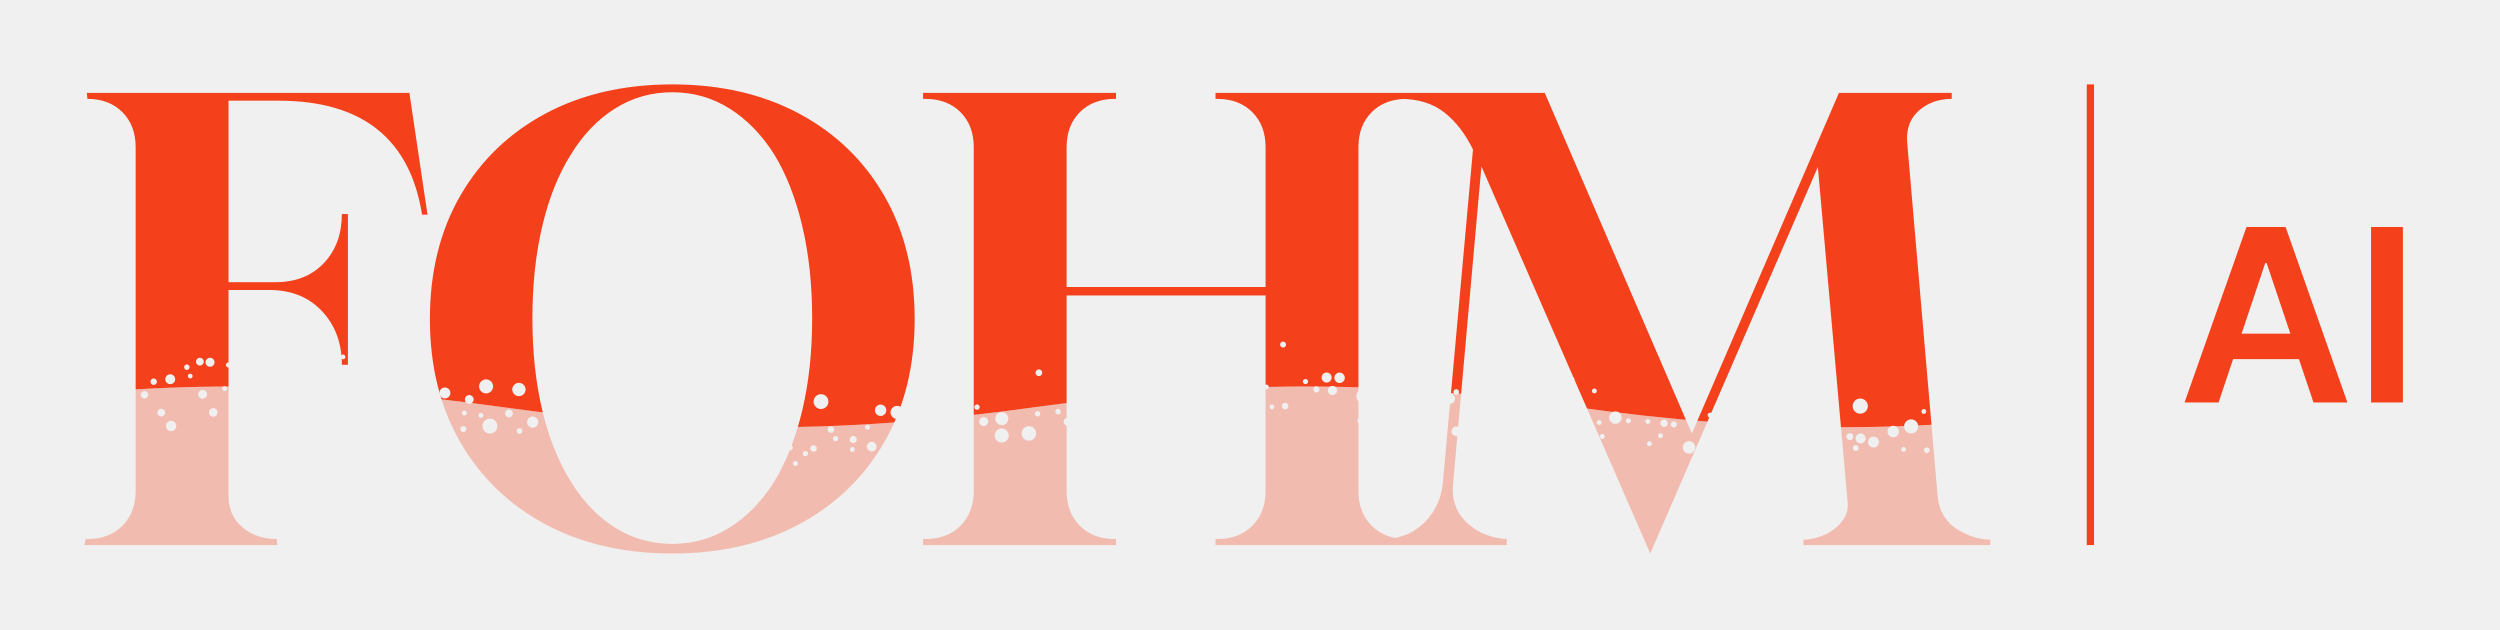
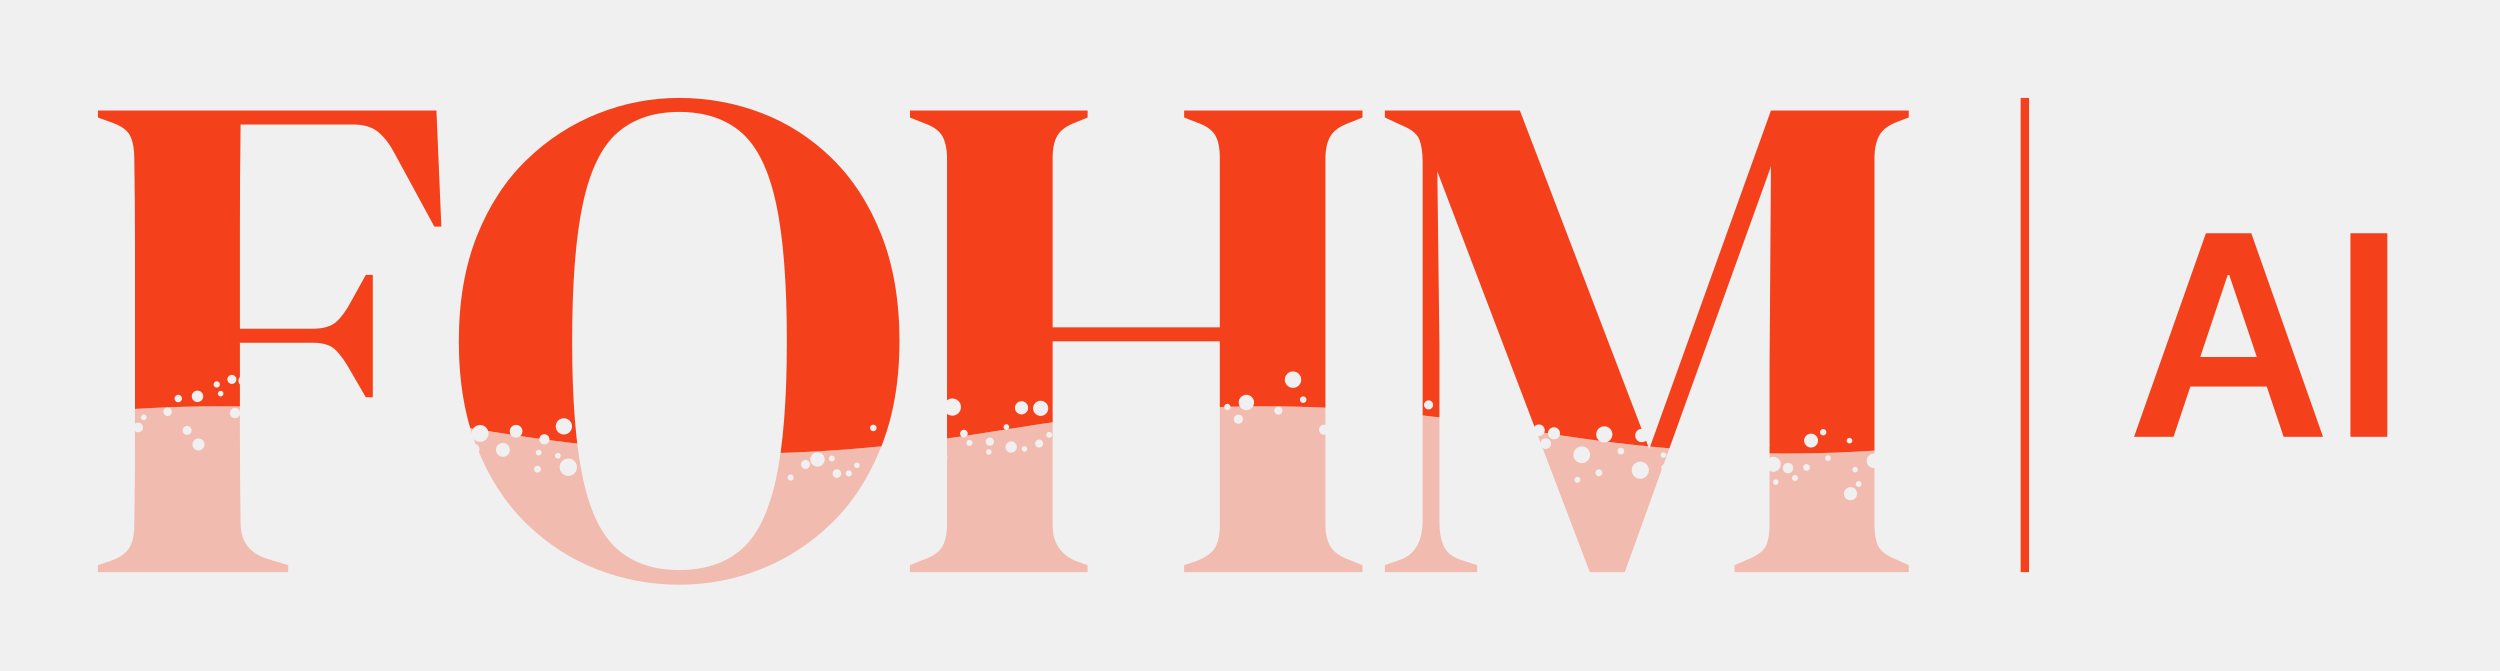
- <svg xmlns="http://www.w3.org/2000/svg" viewBox="0 0 829.267 208.8" width="829.267" height="208.8">
+ <svg xmlns="http://www.w3.org/2000/svg" viewBox="0 0 714.867 191.6" width="714.867" height="191.6">
  <defs>
    <clipPath id="up14">
-       <path d="M-12.00 134.96 C52.85 125.96 101.20 125.96 166.05 134.96 C230.90 143.96 279.25 143.96 344.10 134.96 C408.95 125.96 457.30 125.96 522.15 134.96 C587.00 143.96 635.35 143.96 700.20 134.96 L700.20 -12.00 L-12.00 -12.00 Z" />
+       <path d="M-12.00 122.92 C42.43 113.92 83.02 113.92 137.45 122.92 C191.88 131.92 232.47 131.92 286.90 122.92 C341.33 113.92 381.92 113.92 436.35 122.92 C490.78 131.92 531.37 131.92 585.80 122.92 L585.80 -12.00 L-12.00 -12.00 Z" />
    </clipPath>
    <clipPath id="dn14">
-       <path d="M-12.00 134.96 C52.85 125.96 101.20 125.96 166.05 134.96 C230.90 143.96 279.25 143.96 344.10 134.96 C408.95 125.96 457.30 125.96 522.15 134.96 C587.00 143.96 635.35 143.96 700.20 134.96 L700.20 220.80 L-12.00 220.80 Z" />
+       <path d="M-12.00 122.92 C42.43 113.92 83.02 113.92 137.45 122.92 C191.88 131.92 232.47 131.92 286.90 122.92 C341.33 113.92 381.92 113.92 436.35 122.92 C490.78 131.92 531.37 131.92 585.80 122.92 L585.80 203.60 L-12.00 203.60 Z" />
    </clipPath>
-     <mask id="fm14" maskUnits="userSpaceOnUse" x="-12.00" y="-12.00" width="712.20" height="232.80">
-       <rect x="-12.00" y="-12.00" width="712.20" height="232.80" fill="#fff" />
+     <mask id="fm14" maskUnits="userSpaceOnUse" x="-12.00" y="-12.00" width="597.80" height="215.60">
+       <rect x="-12.00" y="-12.00" width="597.80" height="215.60" fill="#fff" />
      <g fill="#000">
-         <circle cx="28.14" cy="135.29" r="0.92" />
-         <circle cx="32.50" cy="129.26" r="0.80" />
-         <circle cx="39.51" cy="136.04" r="1.39" />
-         <circle cx="36.76" cy="128.40" r="0.80" />
-         <circle cx="41.12" cy="132.79" r="0.82" />
-         <circle cx="47.92" cy="130.95" r="1.22" />
-         <circle cx="50.98" cy="126.61" r="1.07" />
-         <circle cx="53.50" cy="136.87" r="1.28" />
-         <circle cx="56.47" cy="125.79" r="1.64" />
-         <circle cx="56.76" cy="141.29" r="1.72" />
-         <circle cx="63.10" cy="124.75" r="0.80" />
-         <circle cx="61.98" cy="121.79" r="0.91" />
-         <circle cx="66.30" cy="119.96" r="1.29" />
-         <circle cx="67.21" cy="130.79" r="1.47" />
-         <circle cx="70.74" cy="136.81" r="1.43" />
-         <circle cx="69.67" cy="120.17" r="1.49" />
-         <circle cx="74.52" cy="128.92" r="0.80" />
-         <circle cx="75.80" cy="121.06" r="0.86" />
-         <circle cx="82.08" cy="134.15" r="1.23" />
-         <circle cx="82.34" cy="127.43" r="2.07" />
-         <circle cx="89.88" cy="133.75" r="0.80" />
-         <circle cx="96.80" cy="126.67" r="1.50" />
-         <circle cx="94.80" cy="134.49" r="1.79" />
-         <circle cx="98.25" cy="123.17" r="0.81" />
-         <circle cx="98.21" cy="129.68" r="0.80" />
-         <circle cx="103.21" cy="131.95" r="0.80" />
-         <circle cx="103.39" cy="138.53" r="0.96" />
-         <circle cx="109.06" cy="131.19" r="0.87" />
-         <circle cx="109.54" cy="138.12" r="0.81" />
-         <circle cx="113.77" cy="118.38" r="0.80" />
-         <circle cx="116.20" cy="121.80" r="0.87" />
-         <circle cx="119.31" cy="117.65" r="1.19" />
-         <circle cx="118.67" cy="135.25" r="2.51" />
-         <circle cx="124.13" cy="125.81" r="0.82" />
-         <circle cx="125.94" cy="129.61" r="1.79" />
-         <circle cx="130.07" cy="134.61" r="2.03" />
-         <circle cx="132.64" cy="137.85" r="0.80" />
-         <circle cx="135.55" cy="137.18" r="1.55" />
-         <circle cx="137.28" cy="131.69" r="2.41" />
-         <circle cx="140.00" cy="134.05" r="0.85" />
-         <circle cx="143.81" cy="136.65" r="1.99" />
-         <circle cx="147.58" cy="130.35" r="1.82" />
-         <circle cx="153.70" cy="142.32" r="1.00" />
-         <circle cx="154.03" cy="137.00" r="0.83" />
-         <circle cx="159.52" cy="137.79" r="0.82" />
-         <circle cx="155.66" cy="132.50" r="1.46" />
-         <circle cx="162.51" cy="141.34" r="2.48" />
-         <circle cx="161.24" cy="128.17" r="2.33" />
-         <circle cx="168.84" cy="137.15" r="1.30" />
-         <circle cx="172.33" cy="142.96" r="0.95" />
-         <circle cx="172.13" cy="129.20" r="2.21" />
-         <circle cx="176.69" cy="140.02" r="1.85" />
-         <circle cx="181.82" cy="135.87" r="1.63" />
-         <circle cx="186.65" cy="139.09" r="0.86" />
-         <circle cx="186.17" cy="148.19" r="1.73" />
-         <circle cx="191.01" cy="135.63" r="1.36" />
-         <circle cx="192.97" cy="140.92" r="1.20" />
-         <circle cx="196.24" cy="149.60" r="1.56" />
-         <circle cx="199.09" cy="140.77" r="0.81" />
-         <circle cx="202.39" cy="143.06" r="1.49" />
-         <circle cx="207.13" cy="141.61" r="0.82" />
-         <circle cx="207.41" cy="136.45" r="2.46" />
-         <circle cx="209.05" cy="129.75" r="1.00" />
-         <circle cx="209.76" cy="144.71" r="1.04" />
-         <circle cx="215.42" cy="129.74" r="0.84" />
-         <circle cx="215.25" cy="148.20" r="1.05" />
-         <circle cx="221.15" cy="145.05" r="0.80" />
-         <circle cx="221.12" cy="133.18" r="2.48" />
-         <circle cx="226.08" cy="148.29" r="0.88" />
-         <circle cx="230.35" cy="144.75" r="1.27" />
-         <circle cx="239.31" cy="149.14" r="1.23" />
-         <circle cx="237.85" cy="144.29" r="0.86" />
-         <circle cx="245.04" cy="147.26" r="0.80" />
-         <circle cx="242.71" cy="149.86" r="0.89" />
-         <circle cx="249.73" cy="136.00" r="0.94" />
-         <circle cx="247.23" cy="148.13" r="1.23" />
-         <circle cx="253.58" cy="151.08" r="1.91" />
-         <circle cx="255.53" cy="141.98" r="1.97" />
-         <circle cx="259.23" cy="149.63" r="0.94" />
-         <circle cx="262.22" cy="148.55" r="0.80" />
-         <circle cx="263.88" cy="153.74" r="0.82" />
-         <circle cx="267.17" cy="150.47" r="0.89" />
-         <circle cx="269.85" cy="148.75" r="1.08" />
-         <circle cx="272.33" cy="133.21" r="2.46" />
-         <circle cx="275.62" cy="142.48" r="1.10" />
-         <circle cx="277.20" cy="145.50" r="0.87" />
-         <circle cx="282.74" cy="149.09" r="0.80" />
-         <circle cx="283.03" cy="145.78" r="1.19" />
-         <circle cx="289.14" cy="148.15" r="1.61" />
-         <circle cx="287.77" cy="141.71" r="0.82" />
-         <circle cx="292.94" cy="149.35" r="0.80" />
-         <circle cx="292.10" cy="136.09" r="1.89" />
-         <circle cx="297.14" cy="148.14" r="1.15" />
-         <circle cx="297.57" cy="136.79" r="2.17" />
-         <circle cx="300.02" cy="145.79" r="0.85" />
-         <circle cx="307.59" cy="136.09" r="1.39" />
-         <circle cx="309.50" cy="142.08" r="1.66" />
-         <circle cx="313.10" cy="141.79" r="0.87" />
-         <circle cx="315.92" cy="138.45" r="1.13" />
-         <circle cx="321.77" cy="134.53" r="0.82" />
-         <circle cx="319.88" cy="140.19" r="0.90" />
-         <circle cx="326.30" cy="139.84" r="1.49" />
-         <circle cx="324.07" cy="135.04" r="0.89" />
-         <circle cx="332.31" cy="138.87" r="2.17" />
-         <circle cx="332.27" cy="144.46" r="2.34" />
-         <circle cx="341.28" cy="143.77" r="2.40" />
-         <circle cx="344.60" cy="123.65" r="1.12" />
-         <circle cx="344.18" cy="137.26" r="0.90" />
-         <circle cx="350.96" cy="136.53" r="0.91" />
-         <circle cx="356.40" cy="134.53" r="2.20" />
-         <circle cx="354.11" cy="139.91" r="1.31" />
-         <circle cx="365.54" cy="135.79" r="1.16" />
-         <circle cx="369.73" cy="125.00" r="2.35" />
-         <circle cx="367.00" cy="133.56" r="1.07" />
-         <circle cx="372.64" cy="130.55" r="0.94" />
-         <circle cx="378.63" cy="139.31" r="1.45" />
-         <circle cx="380.02" cy="133.48" r="0.99" />
-         <circle cx="384.83" cy="133.89" r="1.14" />
-         <circle cx="381.56" cy="129.13" r="2.58" />
-         <circle cx="386.96" cy="131.73" r="0.94" />
-         <circle cx="387.65" cy="122.28" r="0.87" />
-         <circle cx="392.31" cy="126.38" r="1.02" />
-         <circle cx="391.30" cy="133.85" r="0.93" />
-         <circle cx="399.05" cy="131.37" r="1.15" />
-         <circle cx="397.38" cy="129.51" r="0.85" />
-         <circle cx="403.89" cy="132.98" r="2.41" />
-         <circle cx="402.29" cy="136.60" r="0.80" />
-         <circle cx="408.50" cy="124.67" r="1.30" />
-         <circle cx="413.77" cy="132.02" r="0.81" />
-         <circle cx="415.73" cy="127.39" r="1.08" />
-         <circle cx="420.05" cy="128.36" r="0.81" />
-         <circle cx="421.93" cy="134.96" r="0.80" />
-         <circle cx="425.61" cy="114.30" r="0.99" />
-         <circle cx="426.30" cy="134.69" r="1.08" />
-         <circle cx="433.04" cy="126.57" r="0.86" />
-         <circle cx="436.67" cy="129.16" r="1.02" />
-         <circle cx="441.99" cy="129.53" r="1.52" />
-         <circle cx="440.05" cy="125.23" r="1.67" />
-         <circle cx="444.35" cy="125.32" r="1.73" />
-         <circle cx="451.06" cy="139.51" r="0.85" />
-         <circle cx="452.30" cy="131.44" r="2.39" />
-         <circle cx="457.19" cy="136.55" r="0.99" />
-         <circle cx="458.74" cy="123.57" r="2.32" />
-         <circle cx="459.51" cy="129.22" r="2.34" />
-         <circle cx="463.48" cy="128.45" r="0.97" />
-         <circle cx="469.03" cy="134.24" r="2.45" />
-         <circle cx="469.49" cy="123.05" r="1.92" />
-         <circle cx="475.99" cy="133.16" r="0.97" />
-         <circle cx="475.65" cy="129.08" r="0.80" />
-         <circle cx="480.88" cy="132.25" r="1.75" />
-         <circle cx="483.05" cy="130.03" r="0.93" />
-         <circle cx="483.10" cy="143.06" r="1.61" />
-         <circle cx="490.57" cy="132.62" r="0.80" />
-         <circle cx="488.70" cy="122.05" r="0.80" />
-         <circle cx="493.32" cy="137.25" r="2.42" />
-         <circle cx="498.83" cy="132.97" r="1.86" />
-         <circle cx="497.85" cy="125.08" r="0.92" />
-         <circle cx="502.19" cy="136.97" r="1.80" />
-         <circle cx="505.12" cy="126.93" r="0.80" />
-         <circle cx="507.06" cy="133.71" r="2.14" />
-         <circle cx="507.79" cy="139.46" r="0.80" />
-         <circle cx="513.28" cy="138.84" r="0.86" />
-         <circle cx="511.28" cy="135.66" r="1.50" />
-         <circle cx="517.87" cy="127.65" r="1.99" />
-         <circle cx="516.58" cy="136.30" r="0.97" />
-         <circle cx="522.71" cy="134.24" r="0.82" />
-         <circle cx="521.33" cy="125.91" r="0.92" />
-         <circle cx="529.16" cy="146.76" r="1.88" />
-         <circle cx="528.86" cy="129.68" r="0.81" />
-         <circle cx="530.48" cy="140.15" r="0.80" />
-         <circle cx="531.49" cy="144.79" r="0.83" />
-         <circle cx="535.84" cy="138.53" r="2.07" />
-         <circle cx="540.17" cy="139.56" r="0.85" />
-         <circle cx="547.11" cy="147.18" r="0.80" />
-         <circle cx="546.59" cy="139.81" r="0.83" />
-         <circle cx="550.78" cy="144.52" r="0.80" />
-         <circle cx="551.98" cy="140.38" r="1.23" />
-         <circle cx="555.23" cy="140.78" r="1.01" />
-         <circle cx="560.26" cy="148.40" r="2.07" />
-         <circle cx="562.41" cy="135.04" r="0.84" />
-         <circle cx="565.44" cy="145.50" r="1.03" />
-         <circle cx="567.24" cy="137.71" r="0.82" />
-         <circle cx="569.88" cy="141.93" r="0.81" />
-         <circle cx="572.10" cy="146.30" r="1.15" />
-         <circle cx="576.42" cy="147.47" r="0.81" />
-         <circle cx="581.70" cy="147.18" r="1.11" />
-         <circle cx="578.64" cy="150.18" r="0.99" />
-         <circle cx="584.42" cy="141.68" r="1.81" />
-         <circle cx="588.09" cy="143.05" r="1.17" />
-         <circle cx="594.80" cy="154.36" r="1.72" />
-         <circle cx="593.62" cy="147.94" r="1.23" />
-         <circle cx="598.99" cy="141.86" r="1.02" />
-         <circle cx="598.14" cy="138.72" r="1.05" />
-         <circle cx="603.83" cy="142.57" r="1.74" />
-         <circle cx="608.84" cy="146.61" r="0.81" />
-         <circle cx="609.91" cy="145.00" r="0.80" />
-         <circle cx="613.62" cy="144.81" r="1.16" />
-         <circle cx="615.58" cy="148.61" r="0.97" />
-         <circle cx="617.17" cy="145.43" r="1.65" />
-         <circle cx="617.06" cy="134.71" r="2.52" />
-         <circle cx="621.46" cy="146.64" r="1.82" />
-         <circle cx="628.01" cy="143.16" r="1.90" />
-         <circle cx="631.44" cy="149.06" r="0.80" />
-         <circle cx="633.94" cy="141.44" r="2.34" />
-         <circle cx="638.15" cy="136.49" r="0.81" />
-         <circle cx="639.13" cy="149.36" r="0.95" />
-         <circle cx="642.92" cy="140.74" r="0.81" />
-         <circle cx="642.71" cy="145.98" r="0.99" />
-         <circle cx="646.97" cy="141.06" r="0.96" />
-         <circle cx="646.21" cy="144.44" r="0.83" />
-         <circle cx="652.34" cy="142.58" r="1.41" />
-         <circle cx="650.60" cy="133.92" r="1.47" />
-         <circle cx="655.33" cy="138.48" r="1.36" />
-         <circle cx="654.89" cy="145.76" r="0.85" />
+         <circle cx="28.14" cy="121.69" r="0.92" />
+         <circle cx="32.50" cy="116.26" r="0.80" />
+         <circle cx="39.51" cy="122.23" r="1.39" />
+         <circle cx="36.76" cy="115.46" r="0.80" />
+         <circle cx="41.12" cy="119.34" r="0.82" />
+         <circle cx="47.92" cy="117.75" r="1.22" />
+         <circle cx="50.98" cy="113.96" r="1.07" />
+         <circle cx="53.50" cy="123.07" r="1.28" />
+         <circle cx="56.47" cy="113.33" r="1.64" />
+         <circle cx="56.76" cy="127.09" r="1.72" />
+         <circle cx="63.10" cy="112.56" r="0.80" />
+         <circle cx="61.98" cy="109.93" r="0.91" />
+         <circle cx="66.30" cy="108.49" r="1.29" />
+         <circle cx="67.21" cy="118.10" r="1.47" />
+         <circle cx="70.74" cy="123.65" r="1.43" />
+         <circle cx="69.67" cy="108.88" r="1.49" />
+         <circle cx="74.52" cy="116.89" r="0.80" />
+         <circle cx="75.80" cy="109.92" r="0.86" />
+         <circle cx="82.08" cy="121.81" r="1.23" />
+         <circle cx="82.34" cy="115.85" r="2.07" />
+         <circle cx="89.88" cy="122.10" r="0.80" />
+         <circle cx="96.80" cy="116.16" r="1.50" />
+         <circle cx="94.80" cy="123.10" r="1.79" />
+         <circle cx="98.25" cy="113.42" r="0.81" />
+         <circle cx="98.21" cy="119.20" r="0.80" />
+         <circle cx="103.21" cy="121.59" r="0.80" />
+         <circle cx="103.39" cy="127.43" r="0.96" />
+         <circle cx="109.06" cy="121.30" r="0.87" />
+         <circle cx="109.54" cy="127.46" r="0.81" />
+         <circle cx="113.77" cy="110.33" r="0.80" />
+         <circle cx="116.20" cy="113.36" r="0.87" />
+         <circle cx="119.31" cy="110.07" r="1.19" />
+         <circle cx="118.67" cy="125.69" r="2.51" />
+         <circle cx="124.13" cy="117.69" r="0.82" />
+         <circle cx="125.94" cy="121.06" r="1.79" />
+         <circle cx="130.07" cy="125.86" r="2.03" />
+         <circle cx="132.64" cy="129.09" r="0.80" />
+         <circle cx="135.55" cy="128.49" r="1.55" />
+         <circle cx="137.28" cy="123.94" r="2.41" />
+         <circle cx="143.81" cy="128.64" r="1.99" />
+         <circle cx="147.58" cy="123.31" r="1.82" />
+         <circle cx="153.70" cy="134.16" r="1.00" />
+         <circle cx="154.03" cy="129.43" r="0.83" />
+         <circle cx="159.52" cy="130.32" r="0.82" />
+         <circle cx="155.66" cy="125.63" r="1.46" />
+         <circle cx="162.51" cy="133.60" r="2.48" />
+         <circle cx="161.24" cy="121.92" r="2.33" />
+         <circle cx="168.84" cy="129.97" r="1.30" />
+         <circle cx="172.33" cy="135.16" r="0.95" />
+         <circle cx="172.13" cy="122.95" r="2.21" />
+         <circle cx="176.69" cy="132.53" r="1.85" />
+         <circle cx="181.82" cy="128.77" r="1.63" />
+         <circle cx="186.65" cy="131.49" r="0.86" />
+         <circle cx="186.17" cy="139.56" r="1.73" />
+         <circle cx="191.01" cy="128.22" r="1.36" />
+         <circle cx="192.97" cy="132.92" r="1.20" />
+         <circle cx="196.24" cy="140.37" r="1.56" />
+         <circle cx="199.09" cy="132.22" r="0.81" />
+         <circle cx="202.39" cy="134.26" r="1.49" />
+         <circle cx="207.13" cy="132.61" r="0.82" />
+         <circle cx="207.41" cy="128.03" r="2.46" />
+         <circle cx="209.05" cy="121.66" r="1.00" />
+         <circle cx="209.76" cy="134.93" r="1.04" />
+         <circle cx="215.42" cy="121.18" r="0.84" />
+         <circle cx="215.25" cy="137.56" r="1.05" />
+         <circle cx="221.15" cy="134.25" r="0.80" />
+         <circle cx="221.12" cy="123.71" r="2.48" />
+         <circle cx="226.08" cy="136.56" r="0.88" />
+         <circle cx="230.35" cy="132.82" r="1.27" />
+         <circle cx="233.76" cy="131.38" r="2.06" />
+         <circle cx="239.31" cy="135.42" r="1.23" />
+         <circle cx="237.85" cy="131.11" r="0.86" />
+         <circle cx="245.04" cy="133.06" r="0.80" />
+         <circle cx="242.71" cy="135.37" r="0.89" />
+         <circle cx="249.73" cy="122.37" r="0.94" />
+         <circle cx="253.58" cy="135.04" r="1.91" />
+         <circle cx="255.53" cy="126.97" r="1.97" />
+         <circle cx="259.23" cy="133.04" r="0.94" />
+         <circle cx="262.22" cy="131.37" r="0.80" />
+         <circle cx="263.88" cy="135.99" r="0.82" />
+         <circle cx="267.17" cy="132.39" r="0.89" />
+         <circle cx="269.85" cy="130.86" r="1.08" />
+         <circle cx="272.33" cy="116.40" r="2.46" />
+         <circle cx="275.62" cy="123.98" r="1.10" />
+         <circle cx="277.20" cy="126.65" r="0.87" />
+         <circle cx="282.74" cy="129.23" r="0.80" />
+         <circle cx="283.03" cy="126.29" r="1.19" />
+         <circle cx="289.14" cy="127.83" r="1.61" />
+         <circle cx="287.77" cy="122.11" r="0.82" />
+         <circle cx="292.94" cy="128.37" r="0.80" />
+         <circle cx="292.10" cy="116.61" r="1.89" />
+         <circle cx="297.14" cy="126.83" r="1.15" />
+         <circle cx="297.57" cy="116.76" r="2.17" />
+         <circle cx="300.02" cy="124.35" r="0.85" />
+         <circle cx="307.59" cy="115.40" r="1.39" />
+         <circle cx="309.50" cy="120.46" r="1.66" />
+         <circle cx="313.10" cy="120.20" r="0.87" />
+         <circle cx="315.92" cy="117.05" r="1.13" />
+         <circle cx="321.77" cy="113.47" r="0.82" />
+         <circle cx="319.88" cy="118.48" r="0.90" />
+         <circle cx="326.30" cy="118.15" r="1.49" />
+         <circle cx="324.07" cy="113.89" r="0.89" />
+         <circle cx="332.31" cy="117.35" r="2.17" />
+         <circle cx="341.28" cy="122.07" r="2.40" />
+         <circle cx="344.60" cy="104.54" r="1.12" />
+         <circle cx="344.18" cy="116.62" r="0.90" />
+         <circle cx="350.96" cy="116.37" r="0.91" />
+         <circle cx="356.40" cy="115.09" r="2.20" />
+         <circle cx="354.11" cy="119.86" r="1.31" />
+         <circle cx="365.54" cy="117.42" r="1.16" />
+         <circle cx="369.73" cy="108.56" r="2.35" />
+         <circle cx="372.64" cy="114.27" r="0.94" />
+         <circle cx="378.63" cy="122.88" r="1.45" />
+         <circle cx="380.02" cy="117.71" r="0.99" />
+         <circle cx="384.83" cy="118.96" r="1.14" />
+         <circle cx="386.96" cy="117.99" r="0.94" />
+         <circle cx="387.65" cy="109.60" r="0.87" />
+         <circle cx="392.31" cy="114.22" r="1.02" />
+         <circle cx="391.30" cy="120.85" r="0.93" />
+         <circle cx="399.05" cy="119.65" r="1.15" />
+         <circle cx="397.38" cy="118.00" r="0.85" />
+         <circle cx="403.89" cy="122.11" r="2.41" />
+         <circle cx="402.29" cy="125.33" r="0.80" />
+         <circle cx="408.50" cy="115.78" r="1.30" />
+         <circle cx="413.77" cy="123.34" r="0.81" />
+         <circle cx="415.73" cy="120.26" r="1.08" />
+         <circle cx="420.05" cy="122.14" r="0.81" />
+         <circle cx="421.93" cy="127.99" r="0.80" />
+         <circle cx="425.61" cy="110.65" r="0.99" />
+         <circle cx="426.30" cy="128.74" r="1.08" />
+         <circle cx="433.04" cy="122.49" r="0.86" />
+         <circle cx="436.67" cy="125.69" r="1.02" />
+         <circle cx="441.99" cy="126.85" r="1.52" />
+         <circle cx="440.05" cy="123.04" r="1.67" />
+         <circle cx="444.35" cy="123.90" r="1.73" />
+         <circle cx="451.06" cy="137.20" r="0.85" />
+         <circle cx="452.30" cy="130.04" r="2.39" />
+         <circle cx="457.19" cy="135.20" r="0.99" />
+         <circle cx="458.74" cy="124.21" r="2.32" />
+         <circle cx="463.48" cy="128.99" r="0.97" />
+         <circle cx="469.03" cy="134.46" r="2.45" />
+         <circle cx="469.49" cy="124.53" r="1.92" />
+         <circle cx="475.99" cy="133.74" r="0.97" />
+         <circle cx="475.65" cy="130.12" r="0.80" />
+         <circle cx="480.88" cy="133.06" r="1.75" />
+         <circle cx="483.10" cy="142.67" r="1.61" />
+         <circle cx="490.57" cy="133.31" r="0.80" />
+         <circle cx="488.70" cy="123.93" r="0.80" />
+         <circle cx="493.32" cy="137.21" r="2.42" />
+         <circle cx="498.83" cy="133.09" r="1.86" />
+         <circle cx="497.85" cy="126.09" r="0.92" />
+         <circle cx="502.19" cy="136.20" r="1.80" />
+         <circle cx="505.12" cy="127.29" r="0.80" />
+         <circle cx="507.06" cy="132.76" r="2.14" />
+         <circle cx="507.79" cy="137.86" r="0.80" />
+         <circle cx="513.28" cy="136.67" r="0.86" />
+         <circle cx="511.28" cy="133.85" r="1.50" />
+         <circle cx="517.87" cy="125.99" r="1.99" />
+         <circle cx="516.58" cy="133.67" r="0.97" />
+         <circle cx="522.71" cy="131.00" r="0.82" />
+         <circle cx="521.33" cy="123.60" r="0.92" />
+         <circle cx="529.16" cy="141.17" r="1.88" />
+         <circle cx="528.86" cy="126.01" r="0.81" />
+         <circle cx="530.48" cy="134.29" r="0.80" />
+         <circle cx="531.49" cy="138.40" r="0.83" />
+         <circle cx="535.84" cy="131.76" r="2.07" />
+         <circle cx="540.17" cy="131.52" r="0.85" />
      </g>
    </mask>
  </defs>
  <g mask="url(#fm14)">
    <g clip-path="url(#up14)">
-       <path fill="#F4401B" d="M28.0 180.8 28.4 178.8H29.0Q36.2 178.8 40.6 174.4Q45.0 170.0 45.0 162.8V48.8Q45.0 41.6 40.6 37.2Q36.2 32.8 29.0 32.8L28.8 30.8H135.8L141.8 71.2H140.0Q134.0 33.4 92.4 33.4H75.8V93.6H91.4Q101.4 93.6 107.4 87.3Q113.4 81.0 113.4 71.0H115.4V121.0H113.4Q113.4 110.2 106.8 103.2Q100.2 96.2 89.4 96.2H75.8V164.4Q75.8 171.0 80.4 174.9Q85.0 178.8 91.8 178.8L92.0 180.8ZM223.0 183.6Q199.0 183.6 180.9 173.9Q162.8 164.2 152.7 146.7Q142.6 129.2 142.6 105.8Q142.6 82.4 152.7 64.9Q162.8 47.4 180.9 37.7Q199.0 28.0 223.0 28.0Q247.0 28.0 265.1 37.7Q283.2 47.4 293.3 64.9Q303.4 82.4 303.4 105.8Q303.4 129.2 293.3 146.7Q283.2 164.2 265.1 173.9Q247.0 183.6 223.0 183.6ZM223.0 180.4Q233.4 180.4 242.0 175.0Q250.6 169.6 256.8 159.8Q262.8 150.0 266.1 136.2Q269.4 122.4 269.4 105.6Q269.4 88.8 266.1 74.9Q262.8 61.0 256.8 51.2Q250.6 41.4 242.0 36.0Q233.4 30.6 223.0 30.6Q212.6 30.6 204.0 36.0Q195.4 41.4 189.4 51.2Q183.2 61.0 179.9 74.9Q176.6 88.8 176.6 105.6Q176.6 122.4 179.9 136.2Q183.2 150.0 189.4 159.8Q195.4 169.6 204.0 175.0Q212.6 180.4 223.0 180.4ZM306.2 180.8V178.8H307.0Q314.2 178.8 318.6 174.4Q323.0 170.0 323.0 162.8V48.8Q323.0 41.6 318.6 37.2Q314.2 32.8 307.0 32.8H306.2V30.8H370.2V32.8H369.8Q362.6 32.8 358.2 37.2Q353.8 41.6 353.8 48.8V95.2H419.8V48.8Q419.8 41.6 415.4 37.2Q411.0 32.8 403.8 32.8H403.2V30.8H467.2V32.8H466.6Q459.4 32.8 455.0 37.2Q450.6 41.6 450.6 48.8V162.8Q450.6 170.0 455.0 174.4Q459.4 178.8 466.6 178.8H467.2V180.8H403.2V178.8H403.8Q411.0 178.8 415.4 174.4Q419.8 170.0 419.8 162.8V98.0H353.8V162.8Q353.8 170.0 358.2 174.4Q362.6 178.8 369.8 178.8H370.2V180.8ZM547.4 183.6 491.4 55.2 482.0 160.4Q481.2 168.4 486.6 173.4Q492.0 178.4 499.8 178.8V180.8H459.8V178.8Q467.4 178.4 472.6 173.2Q477.8 168.0 478.6 160.2L488.6 49.6Q484.8 41.8 479.1 37.3Q473.4 32.8 464.4 32.8V30.8H512.4L561.2 143.8L610.0 30.8H647.4V32.8Q641.0 32.8 636.6 36.6Q632.2 40.4 632.6 47.0L642.8 165.4Q643.8 172.2 649.3 175.6Q654.8 179.0 660.2 179.0V180.8H598.2V179.0Q601.6 179.0 605.2 177.4Q608.8 175.8 611.1 172.8Q613.4 169.8 612.8 165.8L603.0 55.4Z" />
+       <path fill="#F4401B" d="M28.0 163.6V161.6L31.6 160.4Q35.6 159.0 37.0 156.6Q38.4 154.2 38.4 150.2Q38.6 138.2 38.6 126Q38.6 113.8 38.6 101.6V93.6Q38.6 81.6 38.6 69.5Q38.6 57.4 38.4 45.4Q38.4 41.4 37.3 39Q36.2 36.6 32.4 35.2L28.0 33.6V31.6H124.8L126.2 64.8H124.2L112.8 43.8Q110.8 40 108.2 37.8Q105.6 35.6 101.0 35.6H68.8Q68.6 49.8 68.6 64.6Q68.6 79.4 68.6 94H89.4Q94.0 94 96.2 92Q98.4 90 100.4 86.2L104.6 78.6H106.6V113.6H104.6L100.2 106.0Q98.2 102.4 96.1 100.2Q94.0 98 89.4 98H68.6Q68.6 112.0 68.6 124.7Q68.6 137.4 68.8 149.6Q68.8 157.4 76.4 159.8L82.4 161.6V163.6ZM194.2 167.2Q182 167.2 170.7 162.8Q159.4 158.4 150.5 149.7Q141.6 141.0 136.4 128.0Q131.2 115.0 131.2 97.6Q131.2 80.4 136.4 67.4Q141.6 54.4 150.6 45.7Q159.6 37 170.9 32.5Q182.2 28.0 194.2 28.0Q206.4 28.0 217.7 32.3Q229 36.6 237.9 45.3Q246.8 54 252 67.1Q257.2 80.2 257.2 97.6Q257.2 114.6 252 127.7Q246.8 140.8 237.9 149.5Q229 158.2 217.7 162.7Q206.4 167.2 194.2 167.2ZM194.2 163.0Q205.2 163.0 212.0 157.1Q218.8 151.2 221.9 136.9Q225 122.6 225 97.6Q225 72.4 221.9 58.1Q218.8 43.8 212.0 37.9Q205.2 32.0 194.2 32.0Q183.4 32.0 176.6 37.9Q169.8 43.8 166.7 58.1Q163.6 72.4 163.6 97.6Q163.6 122.6 166.7 136.9Q169.8 151.2 176.6 157.1Q183.4 163.0 194.2 163.0ZM260.2 163.6V161.6L264.2 160.0Q268.2 158.6 269.5 156.2Q270.8 153.8 270.8 150.0V45.4Q270.8 41.4 269.5 39Q268.2 36.6 264.2 35.2L260.2 33.6V31.6H311.0V33.6L307.6 35.0Q303.8 36.4 302.4 38.7Q301.0 41 301.0 45V93.6H348.8V45Q348.8 41 347.5 38.7Q346.2 36.4 342.2 35.0L338.6 33.6V31.6H389.6V33.6L385.6 35.2Q381.8 36.6 380.4 39Q379.0 41.4 379.0 45.4V150.0Q379.0 153.8 380.4 156.2Q381.8 158.6 385.6 160.0L389.6 161.6V163.6H338.6V161.6L342.2 160.4Q346.2 158.8 347.5 156.5Q348.8 154.2 348.8 150.2V97.6H301.0V150.2Q301.0 157.6 307.6 160.4L311.0 161.6V163.6ZM396.0 163.6V161.6L400.0 160.2Q406.8 158.0 406.8 148.8V46.4Q406.8 42.4 405.9 40Q405.0 37.6 401.2 36L396.0 33.6V31.6H434.6L471.6 128.4L506.4 31.6H545.8V33.6L542.6 34.8Q538.8 36.2 537.4 38.7Q536.0 41.2 536.0 45.2V149.8Q536.0 153.8 537.0 156.0Q538.0 158.2 541.8 159.8L545.8 161.6V163.6H496.0V161.6L500.2 159.8Q504.0 158.2 505.0 156.0Q506.0 153.8 506.0 149.8V104.8L506.4 47.6L464.6 163.6H454.6L411.0 49L411.6 98.8V149.2Q411.6 153.6 412.9 156.3Q414.2 159.0 418.0 160.2L422.4 161.6V163.6Z" />
    </g>
    <g clip-path="url(#dn14)">
-       <path fill-opacity=".3" fill="#F4401B" d="M28.0 180.8 28.4 178.8H29.0Q36.2 178.8 40.6 174.4Q45.0 170.0 45.0 162.8V48.8Q45.0 41.6 40.6 37.2Q36.2 32.8 29.0 32.8L28.8 30.8H135.8L141.8 71.2H140.0Q134.0 33.4 92.4 33.4H75.8V93.6H91.4Q101.4 93.6 107.4 87.3Q113.4 81.0 113.4 71.0H115.4V121.0H113.4Q113.4 110.2 106.8 103.2Q100.2 96.2 89.4 96.2H75.8V164.4Q75.8 171.0 80.4 174.9Q85.0 178.8 91.8 178.8L92.0 180.8ZM223.0 183.6Q199.0 183.6 180.9 173.9Q162.8 164.2 152.7 146.7Q142.6 129.2 142.6 105.8Q142.6 82.4 152.7 64.9Q162.8 47.4 180.9 37.7Q199.0 28.0 223.0 28.0Q247.0 28.0 265.1 37.7Q283.2 47.4 293.3 64.9Q303.4 82.4 303.4 105.8Q303.4 129.2 293.3 146.7Q283.2 164.2 265.1 173.9Q247.0 183.6 223.0 183.6ZM223.0 180.4Q233.4 180.4 242.0 175.0Q250.6 169.6 256.8 159.8Q262.8 150.0 266.1 136.2Q269.4 122.4 269.4 105.6Q269.4 88.8 266.1 74.9Q262.8 61.0 256.8 51.2Q250.6 41.4 242.0 36.0Q233.4 30.6 223.0 30.6Q212.6 30.6 204.0 36.0Q195.4 41.4 189.4 51.2Q183.2 61.0 179.9 74.9Q176.6 88.8 176.6 105.6Q176.6 122.4 179.9 136.2Q183.2 150.0 189.4 159.8Q195.4 169.6 204.0 175.0Q212.6 180.4 223.0 180.4ZM306.2 180.8V178.8H307.0Q314.2 178.8 318.6 174.4Q323.0 170.0 323.0 162.8V48.8Q323.0 41.6 318.6 37.2Q314.2 32.8 307.0 32.8H306.2V30.8H370.2V32.8H369.8Q362.6 32.8 358.2 37.2Q353.8 41.6 353.8 48.8V95.2H419.8V48.8Q419.8 41.6 415.4 37.2Q411.0 32.8 403.8 32.8H403.2V30.8H467.2V32.8H466.6Q459.4 32.8 455.0 37.2Q450.6 41.6 450.6 48.8V162.8Q450.6 170.0 455.0 174.4Q459.4 178.8 466.6 178.8H467.2V180.8H403.2V178.8H403.8Q411.0 178.8 415.4 174.4Q419.8 170.0 419.8 162.8V98.0H353.8V162.8Q353.8 170.0 358.2 174.4Q362.6 178.8 369.8 178.8H370.2V180.8ZM547.4 183.6 491.4 55.2 482.0 160.4Q481.2 168.4 486.6 173.4Q492.0 178.4 499.8 178.8V180.8H459.8V178.8Q467.4 178.4 472.6 173.2Q477.8 168.0 478.6 160.2L488.6 49.6Q484.8 41.8 479.1 37.3Q473.4 32.8 464.4 32.8V30.8H512.4L561.2 143.8L610.0 30.8H647.4V32.8Q641.0 32.8 636.6 36.6Q632.2 40.4 632.6 47.0L642.8 165.4Q643.8 172.2 649.3 175.6Q654.8 179.0 660.2 179.0V180.8H598.2V179.0Q601.6 179.0 605.2 177.4Q608.8 175.8 611.1 172.8Q613.4 169.8 612.8 165.8L603.0 55.4Z" />
+       <path fill-opacity=".3" fill="#F4401B" d="M28.0 163.6V161.6L31.6 160.4Q35.6 159.0 37.0 156.6Q38.4 154.2 38.4 150.2Q38.6 138.2 38.6 126Q38.6 113.8 38.6 101.6V93.6Q38.6 81.6 38.6 69.5Q38.6 57.4 38.4 45.4Q38.4 41.4 37.3 39Q36.2 36.6 32.4 35.2L28.0 33.6V31.6H124.8L126.2 64.8H124.2L112.8 43.8Q110.8 40 108.2 37.8Q105.6 35.6 101.0 35.6H68.8Q68.6 49.8 68.6 64.6Q68.6 79.4 68.6 94H89.4Q94.0 94 96.2 92Q98.4 90 100.4 86.2L104.6 78.6H106.6V113.6H104.6L100.2 106.0Q98.2 102.4 96.1 100.2Q94.0 98 89.4 98H68.6Q68.6 112.0 68.6 124.7Q68.6 137.4 68.8 149.6Q68.8 157.4 76.4 159.8L82.4 161.6V163.6ZM194.2 167.2Q182 167.2 170.7 162.8Q159.4 158.4 150.5 149.7Q141.6 141.0 136.4 128.0Q131.2 115.0 131.2 97.6Q131.2 80.4 136.4 67.4Q141.6 54.4 150.6 45.7Q159.6 37 170.9 32.5Q182.2 28.0 194.2 28.0Q206.4 28.0 217.7 32.3Q229 36.6 237.9 45.3Q246.8 54 252 67.1Q257.2 80.2 257.2 97.6Q257.2 114.6 252 127.7Q246.8 140.8 237.9 149.5Q229 158.2 217.7 162.7Q206.4 167.2 194.2 167.2ZM194.2 163.0Q205.2 163.0 212.0 157.1Q218.8 151.2 221.9 136.9Q225 122.6 225 97.6Q225 72.4 221.9 58.1Q218.8 43.8 212.0 37.9Q205.2 32.0 194.2 32.0Q183.4 32.0 176.6 37.9Q169.8 43.8 166.7 58.1Q163.6 72.4 163.6 97.6Q163.6 122.6 166.7 136.9Q169.8 151.2 176.6 157.1Q183.4 163.0 194.2 163.0ZM260.2 163.6V161.6L264.2 160.0Q268.2 158.6 269.5 156.2Q270.8 153.8 270.8 150.0V45.4Q270.8 41.4 269.5 39Q268.2 36.6 264.2 35.2L260.2 33.6V31.6H311.0V33.6L307.6 35.0Q303.8 36.4 302.4 38.7Q301.0 41 301.0 45V93.6H348.8V45Q348.8 41 347.5 38.7Q346.2 36.4 342.2 35.0L338.6 33.6V31.6H389.6V33.6L385.6 35.2Q381.8 36.6 380.4 39Q379.0 41.4 379.0 45.4V150.0Q379.0 153.8 380.4 156.2Q381.8 158.6 385.6 160.0L389.6 161.6V163.6H338.6V161.6L342.2 160.4Q346.2 158.8 347.5 156.5Q348.8 154.2 348.8 150.2V97.6H301.0V150.2Q301.0 157.6 307.6 160.4L311.0 161.6V163.6ZM396.0 163.6V161.6L400.0 160.2Q406.8 158.0 406.8 148.8V46.4Q406.8 42.4 405.9 40Q405.0 37.6 401.2 36L396.0 33.6V31.6H434.6L471.6 128.4L506.4 31.6H545.8V33.6L542.6 34.8Q538.8 36.2 537.4 38.7Q536.0 41.2 536.0 45.2V149.8Q536.0 153.8 537.0 156.0Q538.0 158.2 541.8 159.8L545.8 161.6V163.6H496.0V161.6L500.2 159.8Q504.0 158.2 505.0 156.0Q506.0 153.8 506.0 149.8V104.8L506.4 47.6L464.6 163.6H454.6L411.0 49L411.6 98.8V149.2Q411.6 153.6 412.9 156.3Q414.2 159.0 418.0 160.2L422.4 161.6V163.6Z" />
    </g>
  </g>
-   <rect x="692.20" y="28.00" width="2.40" height="152.80" fill="#F4401B" />
-   <path fill="#F4401B" d="M735.919 133.502H724.63L745.177 75.298H758.145L778.653 133.502H767.403L751.856 87.252H751.388ZM736.309 110.689H766.973V119.127H736.309ZM797.048 75.298V133.502H786.502V75.298Z" />
+   <rect x="577.80" y="28.00" width="2.40" height="135.60" fill="#F4401B" />
+   <path fill="#F4401B" d="M621.519 124.902H610.23L630.777 66.698H643.745L664.253 124.902H653.003L637.456 78.652H636.988ZM621.909 102.089H652.573V110.527H621.909ZM682.648 66.698V124.902H672.102V66.698Z" />
</svg>
